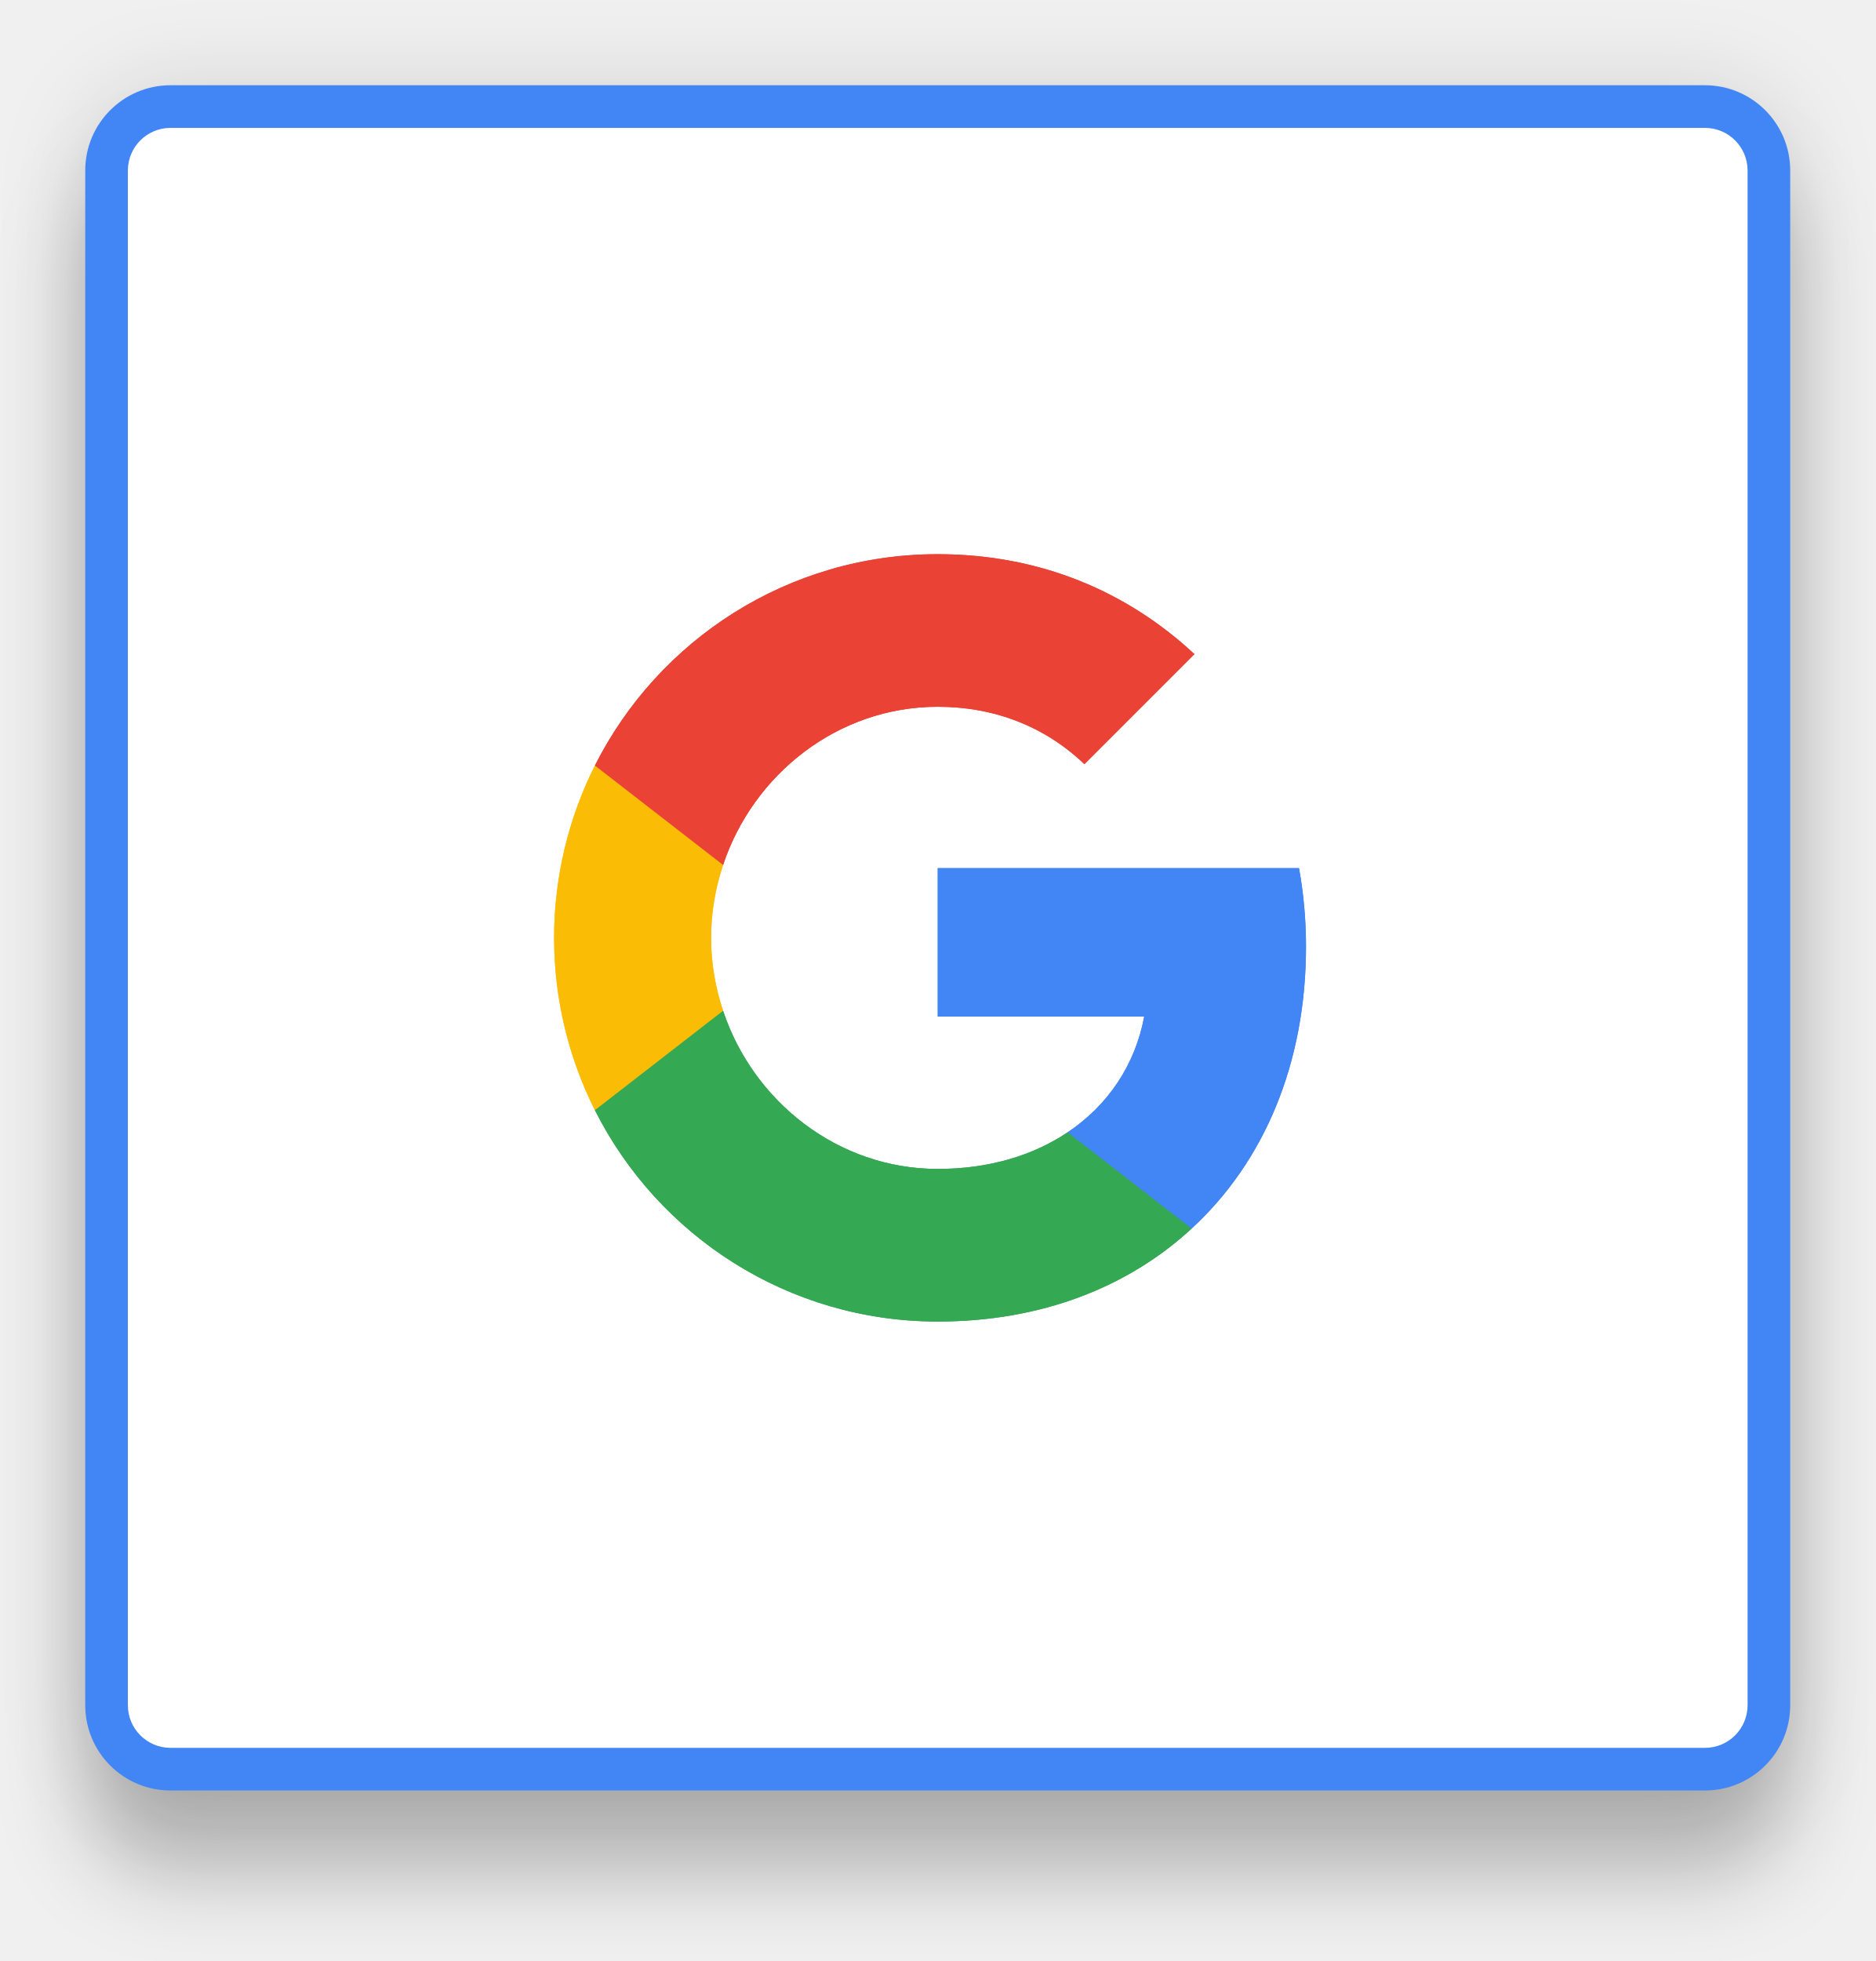
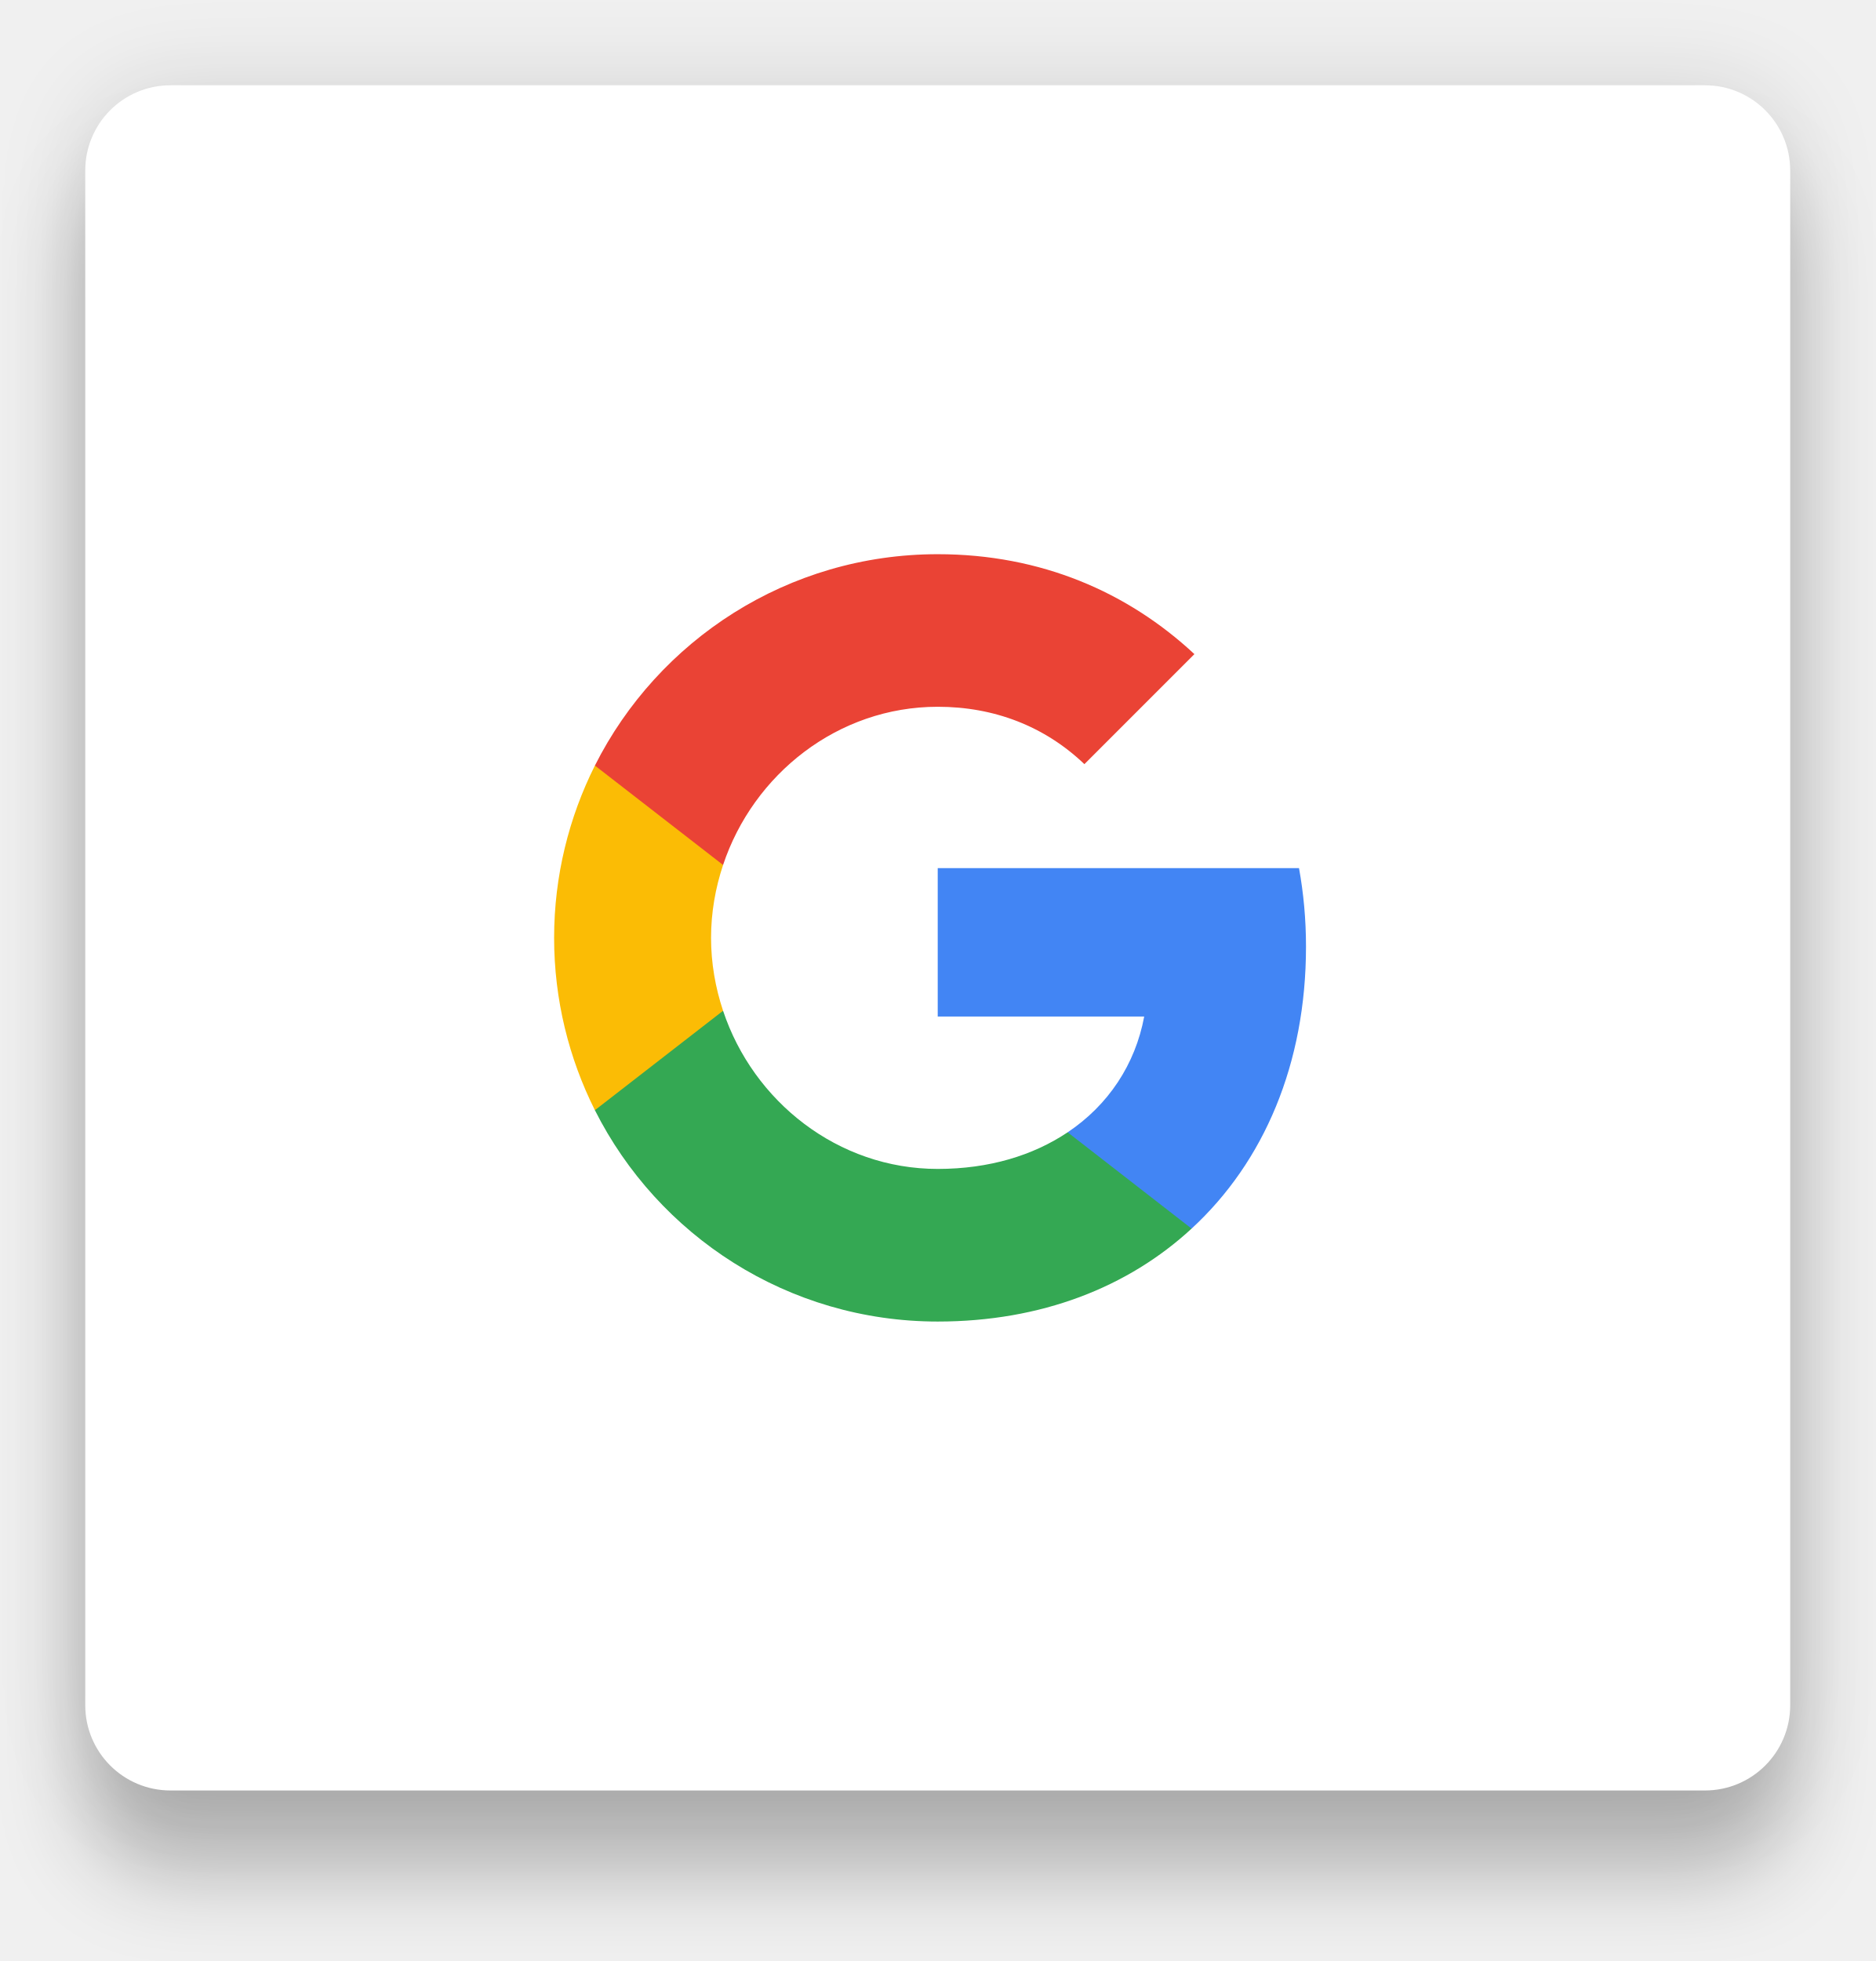
<svg xmlns="http://www.w3.org/2000/svg" width="44" height="46" viewBox="0 0 44 46" fill="none">
  <g filter="url(#filter0_dd_0_2750)">
-     <path fill-rule="evenodd" clip-rule="evenodd" d="M4 2C2.895 2 2 2.895 2 4V40C2 41.105 2.895 42 4 42H40C41.105 42 42 41.105 42 40V4C42 2.895 41.105 2 40 2H4Z" fill="#4285F4" />
+     <path fill-rule="evenodd" clip-rule="evenodd" d="M4 2C2.895 2 2 2.895 2 4V40C2 41.105 2.895 42 4 42H40C41.105 42 42 41.105 42 40V4C42 2.895 41.105 2 40 2H4Z" fill="white" />
  </g>
-   <path fill-rule="evenodd" clip-rule="evenodd" d="M4 3C3.448 3 3 3.448 3 4V40C3 40.552 3.448 41 4 41H40C40.552 41 41 40.552 41 40V4C41 3.448 40.552 3 40 3H4Z" fill="white" />
-   <path fill-rule="evenodd" clip-rule="evenodd" d="M30.64 22.205C30.64 21.566 30.583 20.953 30.476 20.364H22V23.845H26.844C26.635 24.97 26.001 25.923 25.048 26.561V28.82H27.956C29.658 27.253 30.64 24.945 30.64 22.205V22.205Z" fill="#4285F4" />
-   <path fill-rule="evenodd" clip-rule="evenodd" d="M22 31C24.43 31 26.467 30.194 27.956 28.82L25.048 26.561C24.242 27.101 23.211 27.42 22 27.42C19.656 27.42 17.672 25.837 16.964 23.71H13.957V26.042C15.438 28.983 18.482 31 22 31V31Z" fill="#34A853" />
-   <path fill-rule="evenodd" clip-rule="evenodd" d="M16.964 23.71C16.784 23.17 16.682 22.593 16.682 22C16.682 21.407 16.784 20.83 16.964 20.29V17.958H13.957C13.348 19.173 13 20.548 13 22C13 23.452 13.348 24.827 13.957 26.042L16.964 23.71V23.71Z" fill="#FBBC05" />
-   <path fill-rule="evenodd" clip-rule="evenodd" d="M22 16.579C23.321 16.579 24.508 17.034 25.441 17.925L28.022 15.344C26.463 13.892 24.426 13 22 13C18.482 13 15.438 15.017 13.957 17.958L16.964 20.29C17.672 18.163 19.656 16.579 22 16.579V16.579Z" fill="#EA4335" />
  <path fill-rule="evenodd" clip-rule="evenodd" d="M30.64 22.205C30.64 21.566 30.583 20.953 30.476 20.364H22V23.845H26.844C26.635 24.97 26.001 25.923 25.048 26.561V28.82H27.956C29.658 27.253 30.64 24.945 30.64 22.205V22.205Z" fill="#4285F4" />
  <path fill-rule="evenodd" clip-rule="evenodd" d="M22 31C24.43 31 26.467 30.194 27.956 28.82L25.048 26.561C24.242 27.101 23.211 27.42 22 27.42C19.656 27.42 17.672 25.837 16.964 23.71H13.957V26.042C15.438 28.983 18.482 31 22 31V31Z" fill="#34A853" />
  <path fill-rule="evenodd" clip-rule="evenodd" d="M16.964 23.71C16.784 23.17 16.682 22.593 16.682 22C16.682 21.407 16.784 20.83 16.964 20.29V17.958H13.957C13.348 19.173 13 20.548 13 22C13 23.452 13.348 24.827 13.957 26.042L16.964 23.71V23.71Z" fill="#FBBC05" />
  <path fill-rule="evenodd" clip-rule="evenodd" d="M22 16.579C23.321 16.579 24.508 17.034 25.441 17.925L28.022 15.344C26.463 13.892 24.426 13 22 13C18.482 13 15.438 15.017 13.957 17.958L16.964 20.29C17.672 18.163 19.656 16.579 22 16.579V16.579Z" fill="#EA4335" />
  <defs>
    <filter id="filter0_dd_0_2750" x="0" y="0" width="44" height="46" filterUnits="userSpaceOnUse" color-interpolation-filters="sRGB">
      <feFlood flood-opacity="0" result="BackgroundImageFix" />
      <feColorMatrix in="SourceAlpha" type="matrix" values="0 0 0 0 0 0 0 0 0 0 0 0 0 0 0 0 0 0 127 0" result="hardAlpha" />
      <feOffset dy="2" />
      <feGaussianBlur stdDeviation="1" />
      <feColorMatrix type="matrix" values="0 0 0 0 0 0 0 0 0 0 0 0 0 0 0 0 0 0 0.24 0" />
      <feBlend mode="normal" in2="BackgroundImageFix" result="effect1_dropShadow_0_2750" />
      <feColorMatrix in="SourceAlpha" type="matrix" values="0 0 0 0 0 0 0 0 0 0 0 0 0 0 0 0 0 0 127 0" result="hardAlpha" />
      <feOffset />
      <feGaussianBlur stdDeviation="1" />
      <feColorMatrix type="matrix" values="0 0 0 0 0 0 0 0 0 0 0 0 0 0 0 0 0 0 0.12 0" />
      <feBlend mode="normal" in2="effect1_dropShadow_0_2750" result="effect2_dropShadow_0_2750" />
      <feBlend mode="normal" in="SourceGraphic" in2="effect2_dropShadow_0_2750" result="shape" />
    </filter>
  </defs>
</svg>
